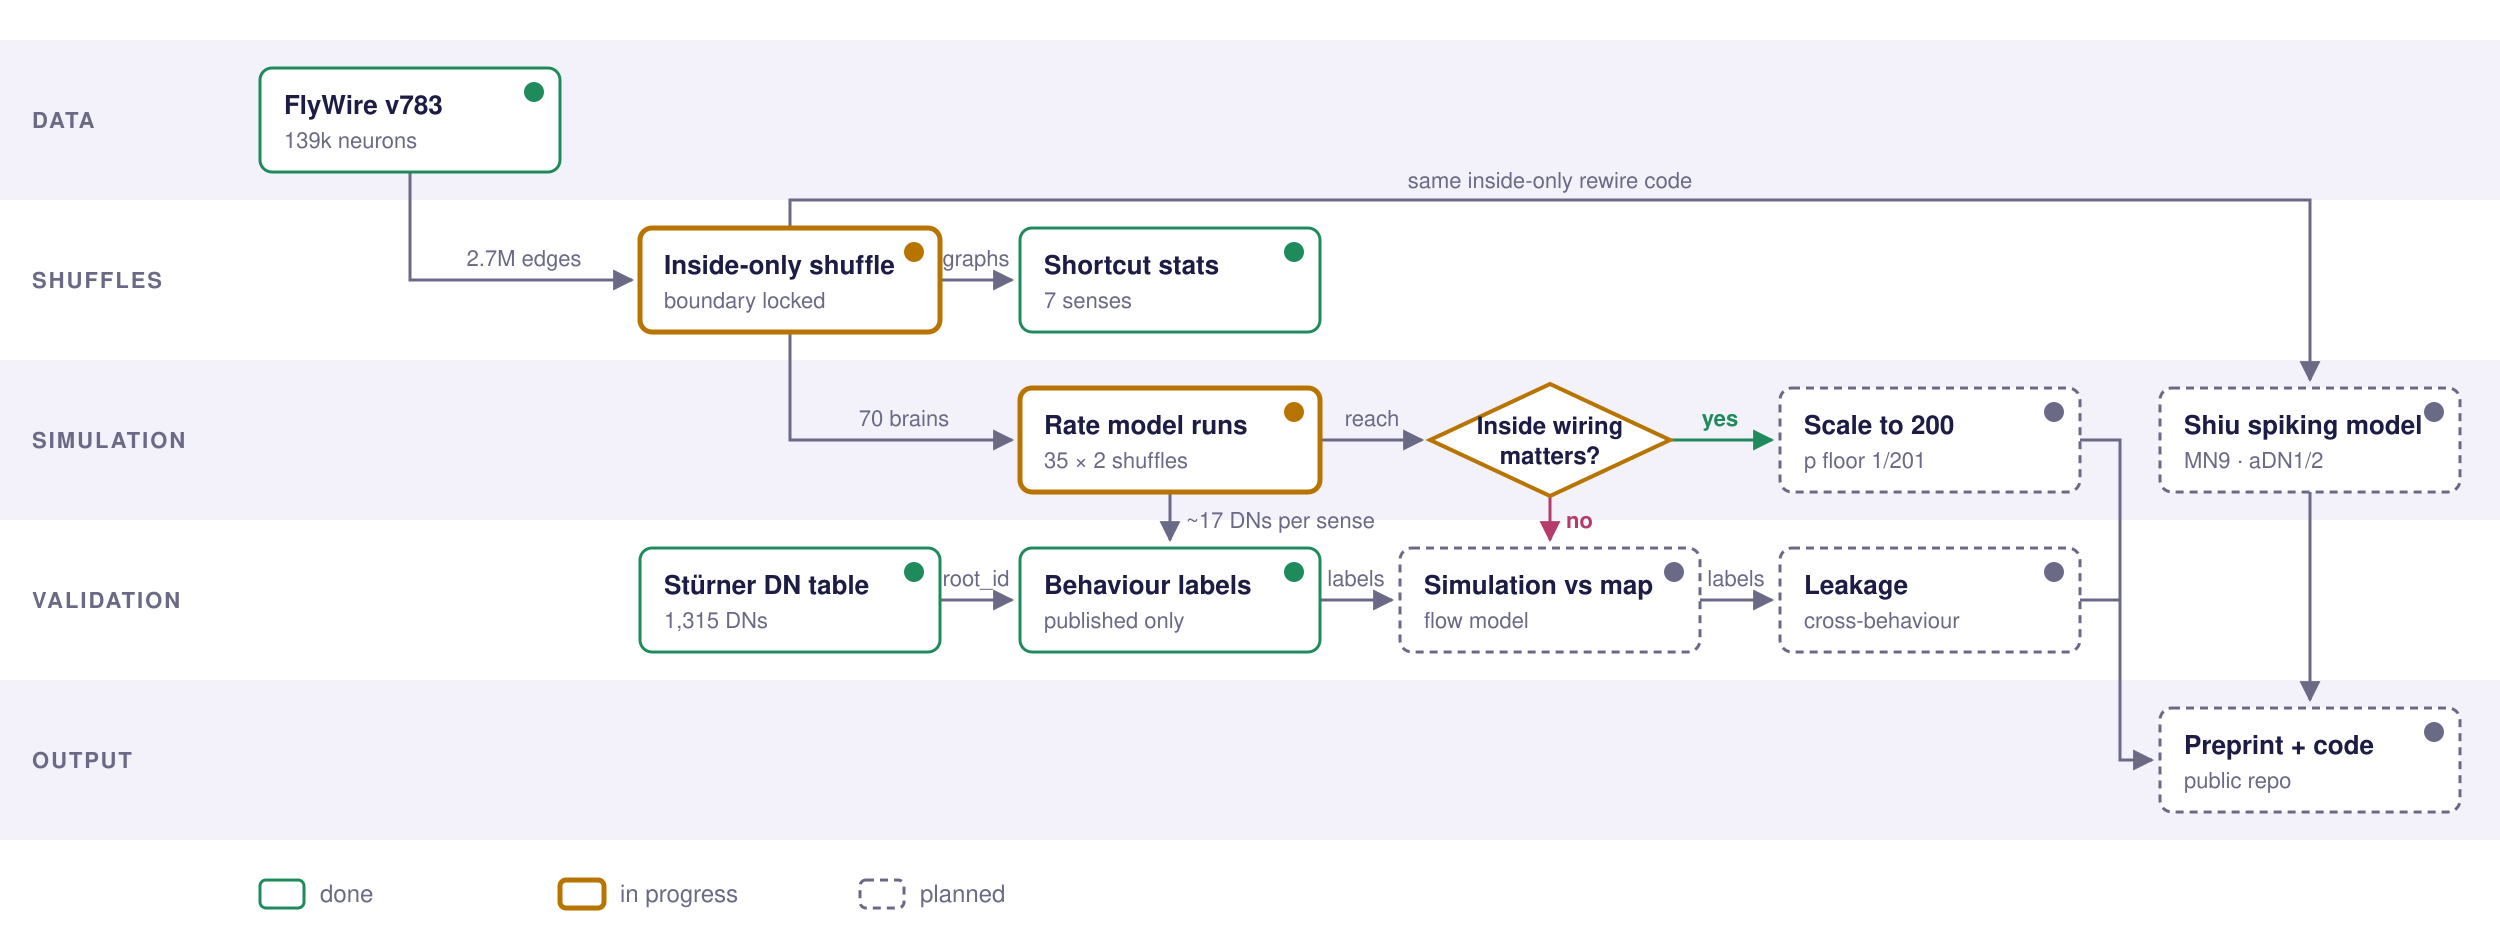
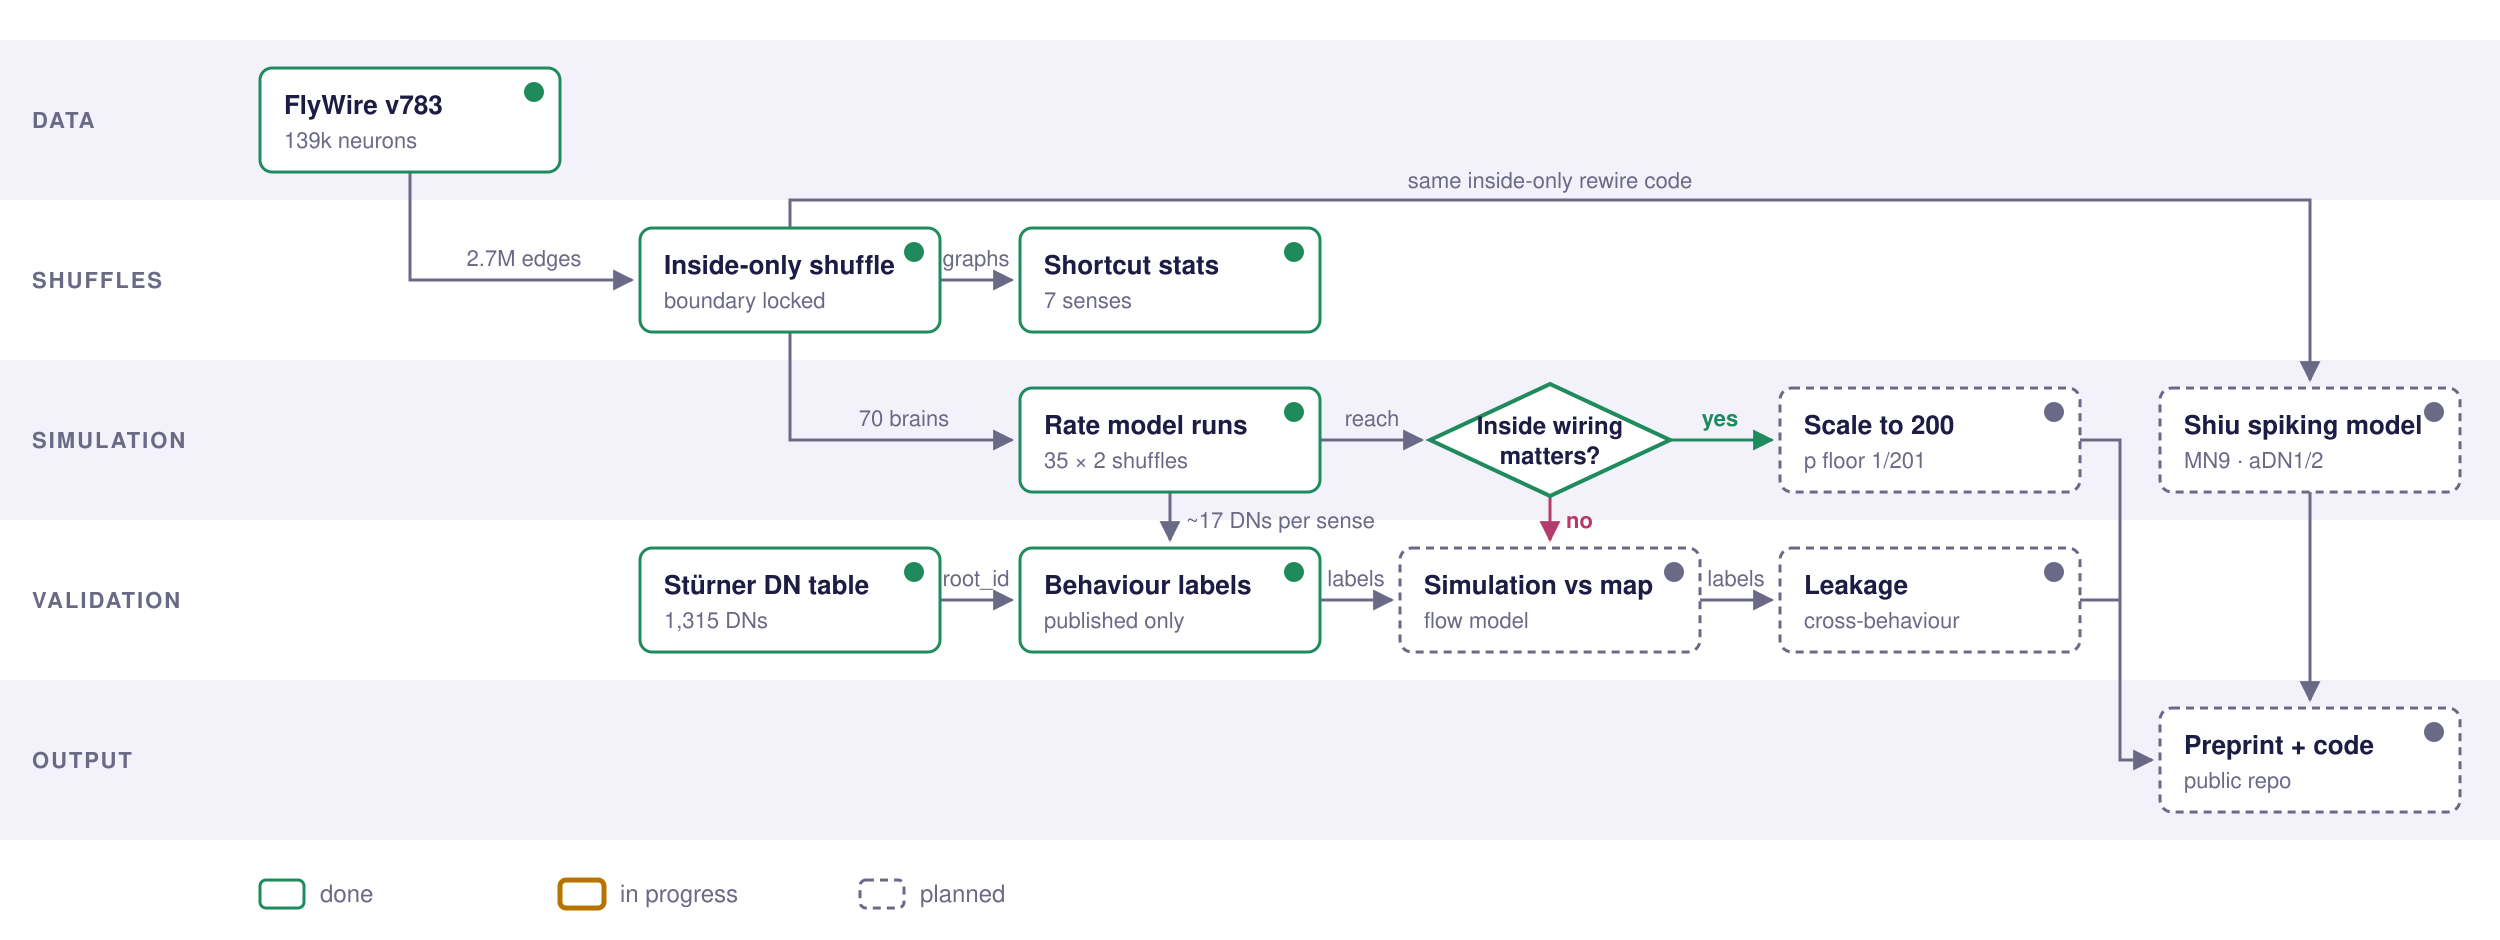
<svg xmlns="http://www.w3.org/2000/svg" viewBox="0 0 1250 470" font-family="Segoe UI, Helvetica, Arial, sans-serif">
  <rect width="1250" height="470" fill="#ffffff" />
  <defs>
    <marker id="pa" viewBox="0 0 10 10" refX="9" refY="5" markerWidth="7" markerHeight="7" orient="auto">
      <path d="M0,0L10,5L0,10z" fill="#6b6a86" />
    </marker>
    <marker id="py" viewBox="0 0 10 10" refX="9" refY="5" markerWidth="7" markerHeight="7" orient="auto">
      <path d="M0,0L10,5L0,10z" fill="#1f8a5c" />
    </marker>
    <marker id="pn" viewBox="0 0 10 10" refX="9" refY="5" markerWidth="7" markerHeight="7" orient="auto">
      <path d="M0,0L10,5L0,10z" fill="#b53b6d" />
    </marker>
  </defs>
  <rect x="0" y="20" width="1250" height="80" fill="#f3f2fa" />
  <text x="16" y="64" font-size="11" font-weight="700" letter-spacing="1" fill="#6b6a86">DATA</text>
  <text x="16" y="144" font-size="11" font-weight="700" letter-spacing="1" fill="#6b6a86">SHUFFLES</text>
  <rect x="0" y="180" width="1250" height="80" fill="#f3f2fa" />
  <text x="16" y="224" font-size="11" font-weight="700" letter-spacing="1" fill="#6b6a86">SIMULATION</text>
  <text x="16" y="304" font-size="11" font-weight="700" letter-spacing="1" fill="#6b6a86">VALIDATION</text>
  <rect x="0" y="340" width="1250" height="80" fill="#f3f2fa" />
  <text x="16" y="384" font-size="11" font-weight="700" letter-spacing="1" fill="#6b6a86">OUTPUT</text>
  <path d="M205,86 V140 H316" fill="none" stroke="#6b6a86" stroke-width="1.5" marker-end="url(#pa)" />
  <text x="262" y="133" font-size="11" fill="#6b6a86" text-anchor="middle">2.7M edges</text>
  <path d="M470,140 H506" fill="none" stroke="#6b6a86" stroke-width="1.5" marker-end="url(#pa)" />
  <text x="488" y="133" font-size="11" fill="#6b6a86" text-anchor="middle">graphs</text>
  <path d="M395,166 V220 H506" fill="none" stroke="#6b6a86" stroke-width="1.5" marker-end="url(#pa)" />
  <text x="452" y="213" font-size="11" fill="#6b6a86" text-anchor="middle">70 brains</text>
  <path d="M660,220 H711" fill="none" stroke="#6b6a86" stroke-width="1.5" marker-end="url(#pa)" />
  <text x="686" y="213" font-size="11" fill="#6b6a86" text-anchor="middle">reach</text>
  <path d="M835,220 H886" fill="none" stroke="#1f8a5c" stroke-width="1.5" marker-end="url(#py)" />
  <text x="860" y="213" font-size="11" fill="#1f8a5c" text-anchor="middle" font-weight="700">yes</text>
  <path d="M775,248 V270" fill="none" stroke="#b53b6d" stroke-width="1.5" marker-end="url(#pn)" />
  <text x="783" y="264" font-size="11" fill="#b53b6d" text-anchor="start" font-weight="700">no</text>
  <path d="M585,246 V270" fill="none" stroke="#6b6a86" stroke-width="1.5" marker-end="url(#pa)" />
  <text x="593" y="264" font-size="11" fill="#6b6a86" text-anchor="start">~17 DNs per sense</text>
  <path d="M470,300 H506" fill="none" stroke="#6b6a86" stroke-width="1.5" marker-end="url(#pa)" />
  <text x="488" y="293" font-size="11" fill="#6b6a86" text-anchor="middle">root_id</text>
  <path d="M660,300 H696" fill="none" stroke="#6b6a86" stroke-width="1.5" marker-end="url(#pa)" />
  <text x="678" y="293" font-size="11" fill="#6b6a86" text-anchor="middle">labels</text>
  <path d="M850,300 H886" fill="none" stroke="#6b6a86" stroke-width="1.5" marker-end="url(#pa)" />
  <text x="868" y="293" font-size="11" fill="#6b6a86" text-anchor="middle">labels</text>
  <path d="M395,114 V100 H1155 V190" fill="none" stroke="#6b6a86" stroke-width="1.5" marker-end="url(#pa)" />
  <text x="775" y="94" font-size="11" fill="#6b6a86" text-anchor="middle">same inside-only rewire code</text>
  <path d="M1040,220 H1060 V380 H1076" fill="none" stroke="#6b6a86" stroke-width="1.5" marker-end="url(#pa)" />
  <path d="M1040,300 H1060" fill="none" stroke="#6b6a86" stroke-width="1.5" />
  <path d="M1155,246 V350" fill="none" stroke="#6b6a86" stroke-width="1.5" marker-end="url(#pa)" />
  <g transform="translate(130,34)">
    <rect width="150" height="52" rx="6" fill="#ffffff" stroke="#1f8a5c" stroke-width="1.5" />
    <circle cx="137" cy="12" r="5" fill="#1f8a5c" />
    <text x="12" y="23" font-size="13" font-weight="700" fill="#1d1c45">FlyWire v783</text>
    <text x="12" y="40" font-size="11" fill="#6b6a86">139k neurons</text>
  </g>
  <g transform="translate(320,114)">
-     <rect width="150" height="52" rx="6" fill="#ffffff" stroke="#b87400" stroke-width="2.5" />
-     <circle cx="137" cy="12" r="5" fill="#b87400" />
+     <rect width="150" height="52" rx="6" fill="#ffffff" stroke="#1f8a5c" stroke-width="1.5" />
+     <circle cx="137" cy="12" r="5" fill="#1f8a5c" />
    <text x="12" y="23" font-size="13" font-weight="700" fill="#1d1c45">Inside-only shuffle</text>
    <text x="12" y="40" font-size="11" fill="#6b6a86">boundary locked</text>
  </g>
  <g transform="translate(510,114)">
    <rect width="150" height="52" rx="6" fill="#ffffff" stroke="#1f8a5c" stroke-width="1.5" />
    <circle cx="137" cy="12" r="5" fill="#1f8a5c" />
    <text x="12" y="23" font-size="13" font-weight="700" fill="#1d1c45">Shortcut stats</text>
    <text x="12" y="40" font-size="11" fill="#6b6a86">7 senses</text>
  </g>
  <g transform="translate(510,194)">
-     <rect width="150" height="52" rx="6" fill="#ffffff" stroke="#b87400" stroke-width="2.5" />
-     <circle cx="137" cy="12" r="5" fill="#b87400" />
+     <rect width="150" height="52" rx="6" fill="#ffffff" stroke="#1f8a5c" stroke-width="1.5" />
+     <circle cx="137" cy="12" r="5" fill="#1f8a5c" />
    <text x="12" y="23" font-size="13" font-weight="700" fill="#1d1c45">Rate model runs</text>
    <text x="12" y="40" font-size="11" fill="#6b6a86">35 × 2 shuffles</text>
  </g>
  <g transform="translate(775,220)">
-     <polygon points="0,-28 60,0 0,28 -60,0" fill="#ffffff" stroke="#b87400" stroke-width="2" />
+     <polygon points="0,-28 60,0 0,28 -60,0" fill="#ffffff" stroke="#1f8a5c" stroke-width="2" />
    <text x="0" y="-3" font-size="12" font-weight="700" fill="#1d1c45" text-anchor="middle">Inside wiring</text>
    <text x="0" y="12" font-size="12" font-weight="700" fill="#1d1c45" text-anchor="middle">matters?</text>
  </g>
  <g transform="translate(890,194)">
    <rect width="150" height="52" rx="6" fill="#ffffff" stroke="#6b6a86" stroke-width="1.5" stroke-dasharray="4 3" />
    <circle cx="137" cy="12" r="5" fill="#6b6a86" />
    <text x="12" y="23" font-size="13" font-weight="700" fill="#1d1c45">Scale to 200</text>
    <text x="12" y="40" font-size="11" fill="#6b6a86">p floor 1/201</text>
  </g>
  <g transform="translate(1080,194)">
    <rect width="150" height="52" rx="6" fill="#ffffff" stroke="#6b6a86" stroke-width="1.5" stroke-dasharray="4 3" />
    <circle cx="137" cy="12" r="5" fill="#6b6a86" />
    <text x="12" y="23" font-size="13" font-weight="700" fill="#1d1c45">Shiu spiking model</text>
    <text x="12" y="40" font-size="11" fill="#6b6a86">MN9 · aDN1/2</text>
  </g>
  <g transform="translate(320,274)">
    <rect width="150" height="52" rx="6" fill="#ffffff" stroke="#1f8a5c" stroke-width="1.5" />
    <circle cx="137" cy="12" r="5" fill="#1f8a5c" />
    <text x="12" y="23" font-size="13" font-weight="700" fill="#1d1c45">Stürner DN table</text>
    <text x="12" y="40" font-size="11" fill="#6b6a86">1,315 DNs</text>
  </g>
  <g transform="translate(510,274)">
    <rect width="150" height="52" rx="6" fill="#ffffff" stroke="#1f8a5c" stroke-width="1.5" />
    <circle cx="137" cy="12" r="5" fill="#1f8a5c" />
    <text x="12" y="23" font-size="13" font-weight="700" fill="#1d1c45">Behaviour labels</text>
    <text x="12" y="40" font-size="11" fill="#6b6a86">published only</text>
  </g>
  <g transform="translate(700,274)">
    <rect width="150" height="52" rx="6" fill="#ffffff" stroke="#6b6a86" stroke-width="1.5" stroke-dasharray="4 3" />
    <circle cx="137" cy="12" r="5" fill="#6b6a86" />
    <text x="12" y="23" font-size="13" font-weight="700" fill="#1d1c45">Simulation vs map</text>
    <text x="12" y="40" font-size="11" fill="#6b6a86">flow model</text>
  </g>
  <g transform="translate(890,274)">
    <rect width="150" height="52" rx="6" fill="#ffffff" stroke="#6b6a86" stroke-width="1.5" stroke-dasharray="4 3" />
    <circle cx="137" cy="12" r="5" fill="#6b6a86" />
    <text x="12" y="23" font-size="13" font-weight="700" fill="#1d1c45">Leakage</text>
    <text x="12" y="40" font-size="11" fill="#6b6a86">cross-behaviour</text>
  </g>
  <g transform="translate(1080,354)">
    <rect width="150" height="52" rx="6" fill="#ffffff" stroke="#6b6a86" stroke-width="1.5" stroke-dasharray="4 3" />
    <circle cx="137" cy="12" r="5" fill="#6b6a86" />
    <text x="12" y="23" font-size="13" font-weight="700" fill="#1d1c45">Preprint + code</text>
    <text x="12" y="40" font-size="11" fill="#6b6a86">public repo</text>
  </g>
  <rect x="130" y="440" width="22" height="14" rx="3" fill="#ffffff" stroke="#1f8a5c" stroke-width="1.5" />
  <text x="160" y="451" font-size="12" fill="#6b6a86">done</text>
  <rect x="280" y="440" width="22" height="14" rx="3" fill="#ffffff" stroke="#b87400" stroke-width="2.5" />
  <text x="310" y="451" font-size="12" fill="#6b6a86">in progress</text>
  <rect x="430" y="440" width="22" height="14" rx="3" fill="#ffffff" stroke="#6b6a86" stroke-width="1.5" stroke-dasharray="4 3" />
  <text x="460" y="451" font-size="12" fill="#6b6a86">planned</text>
</svg>
